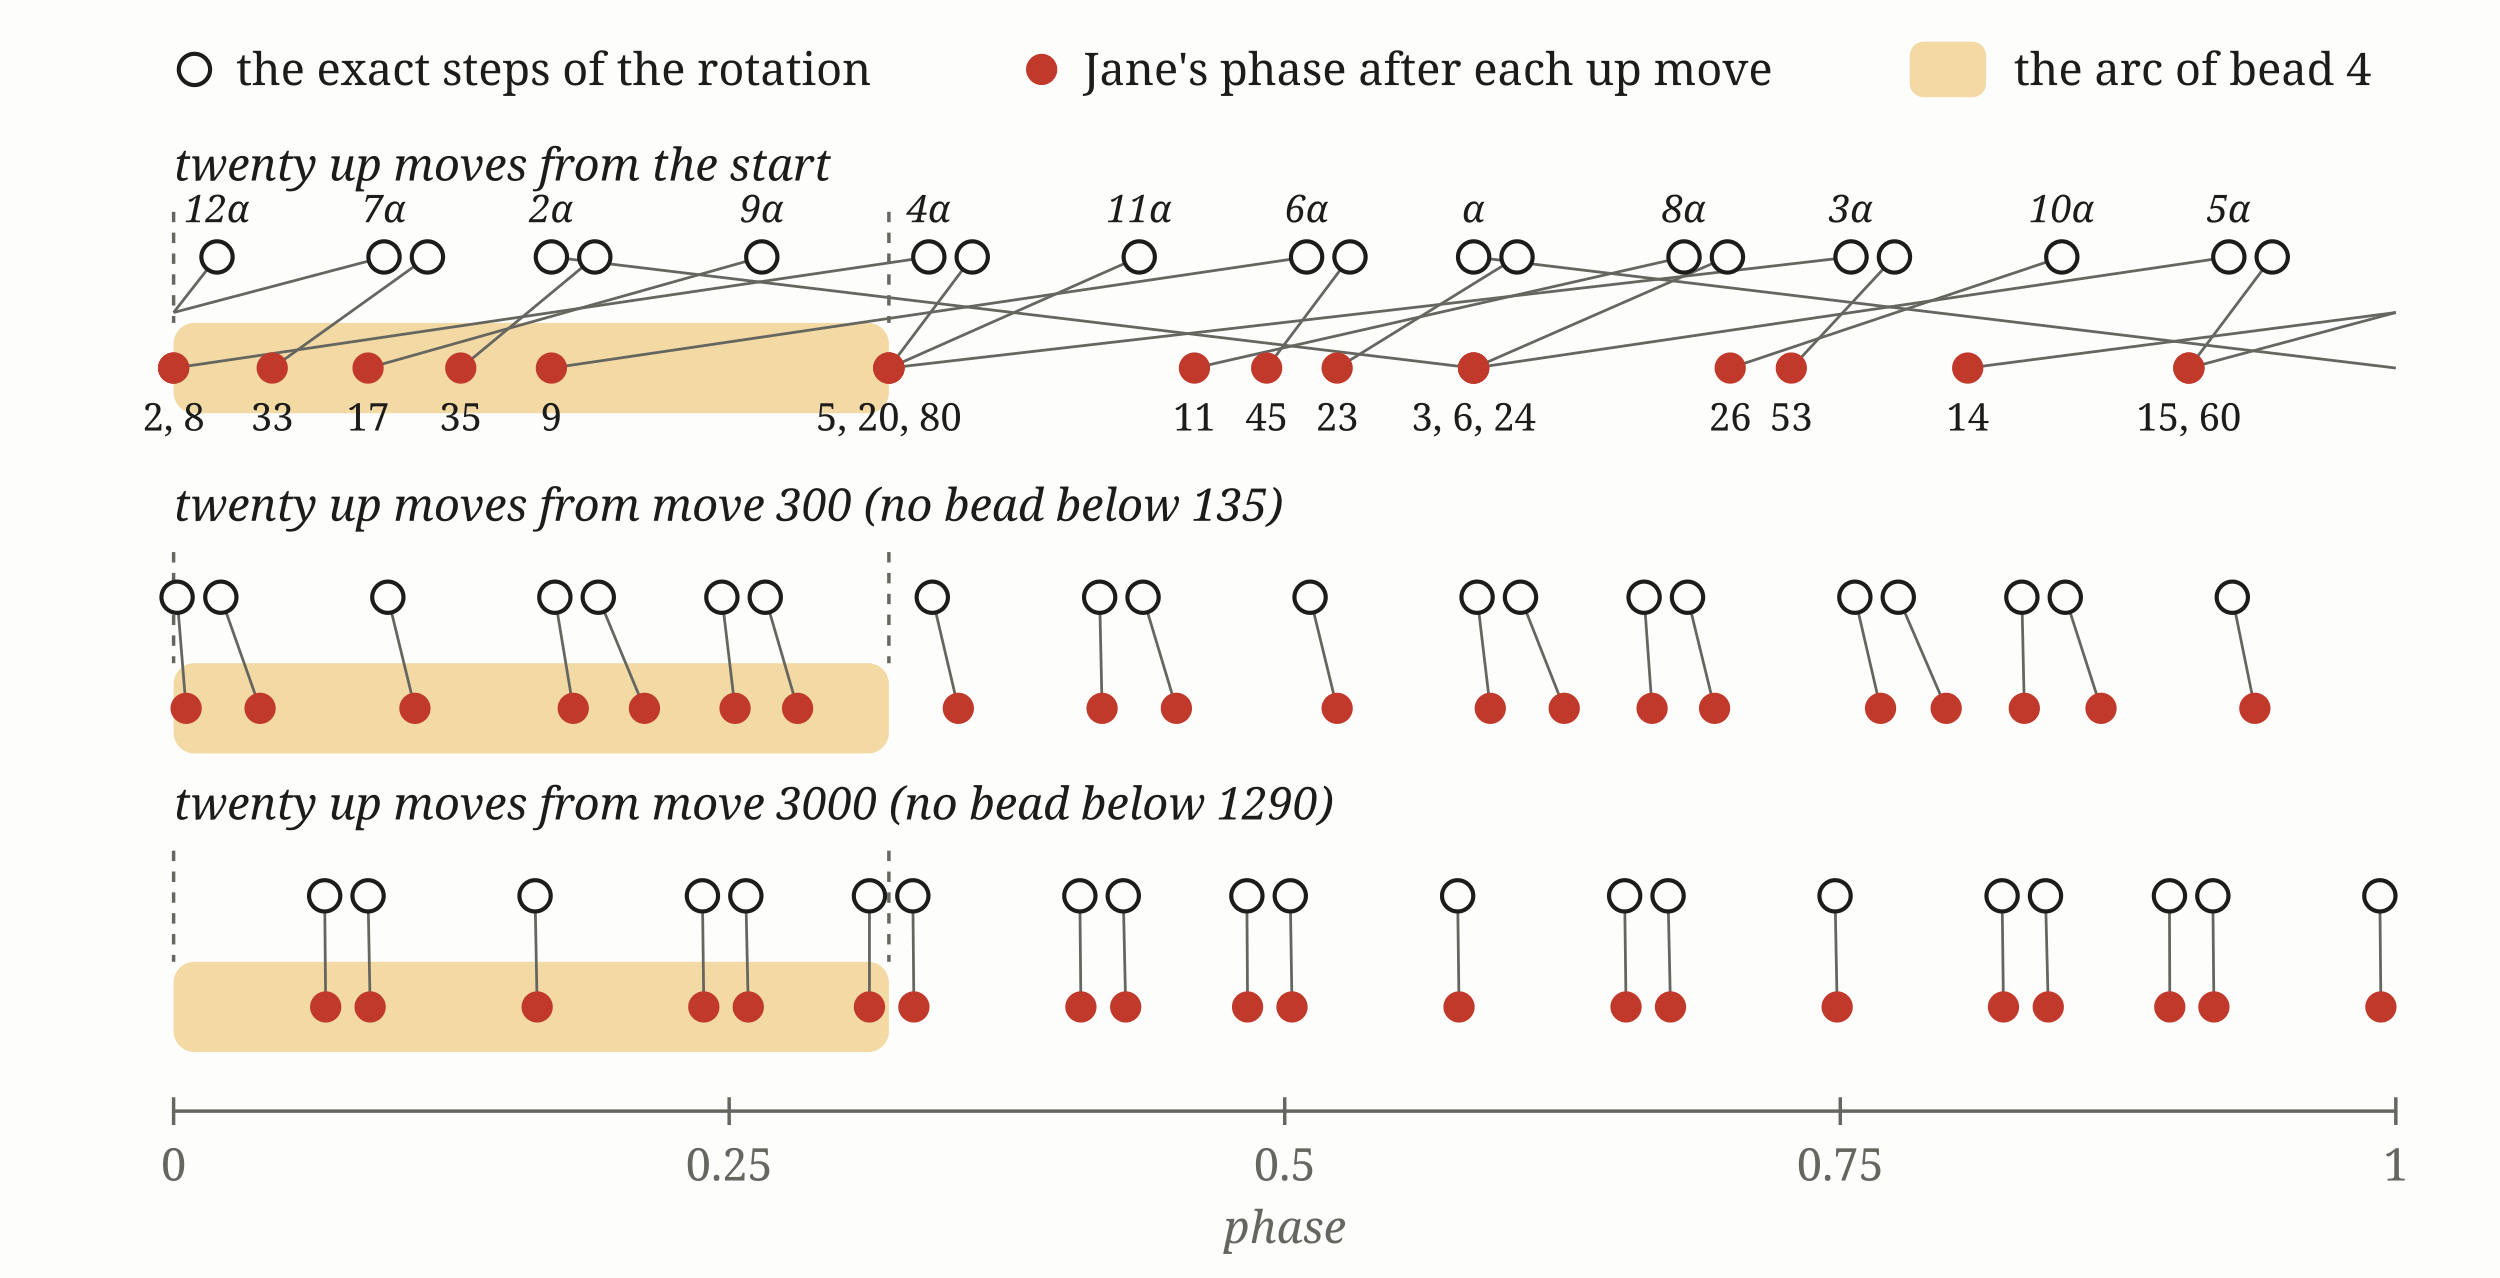
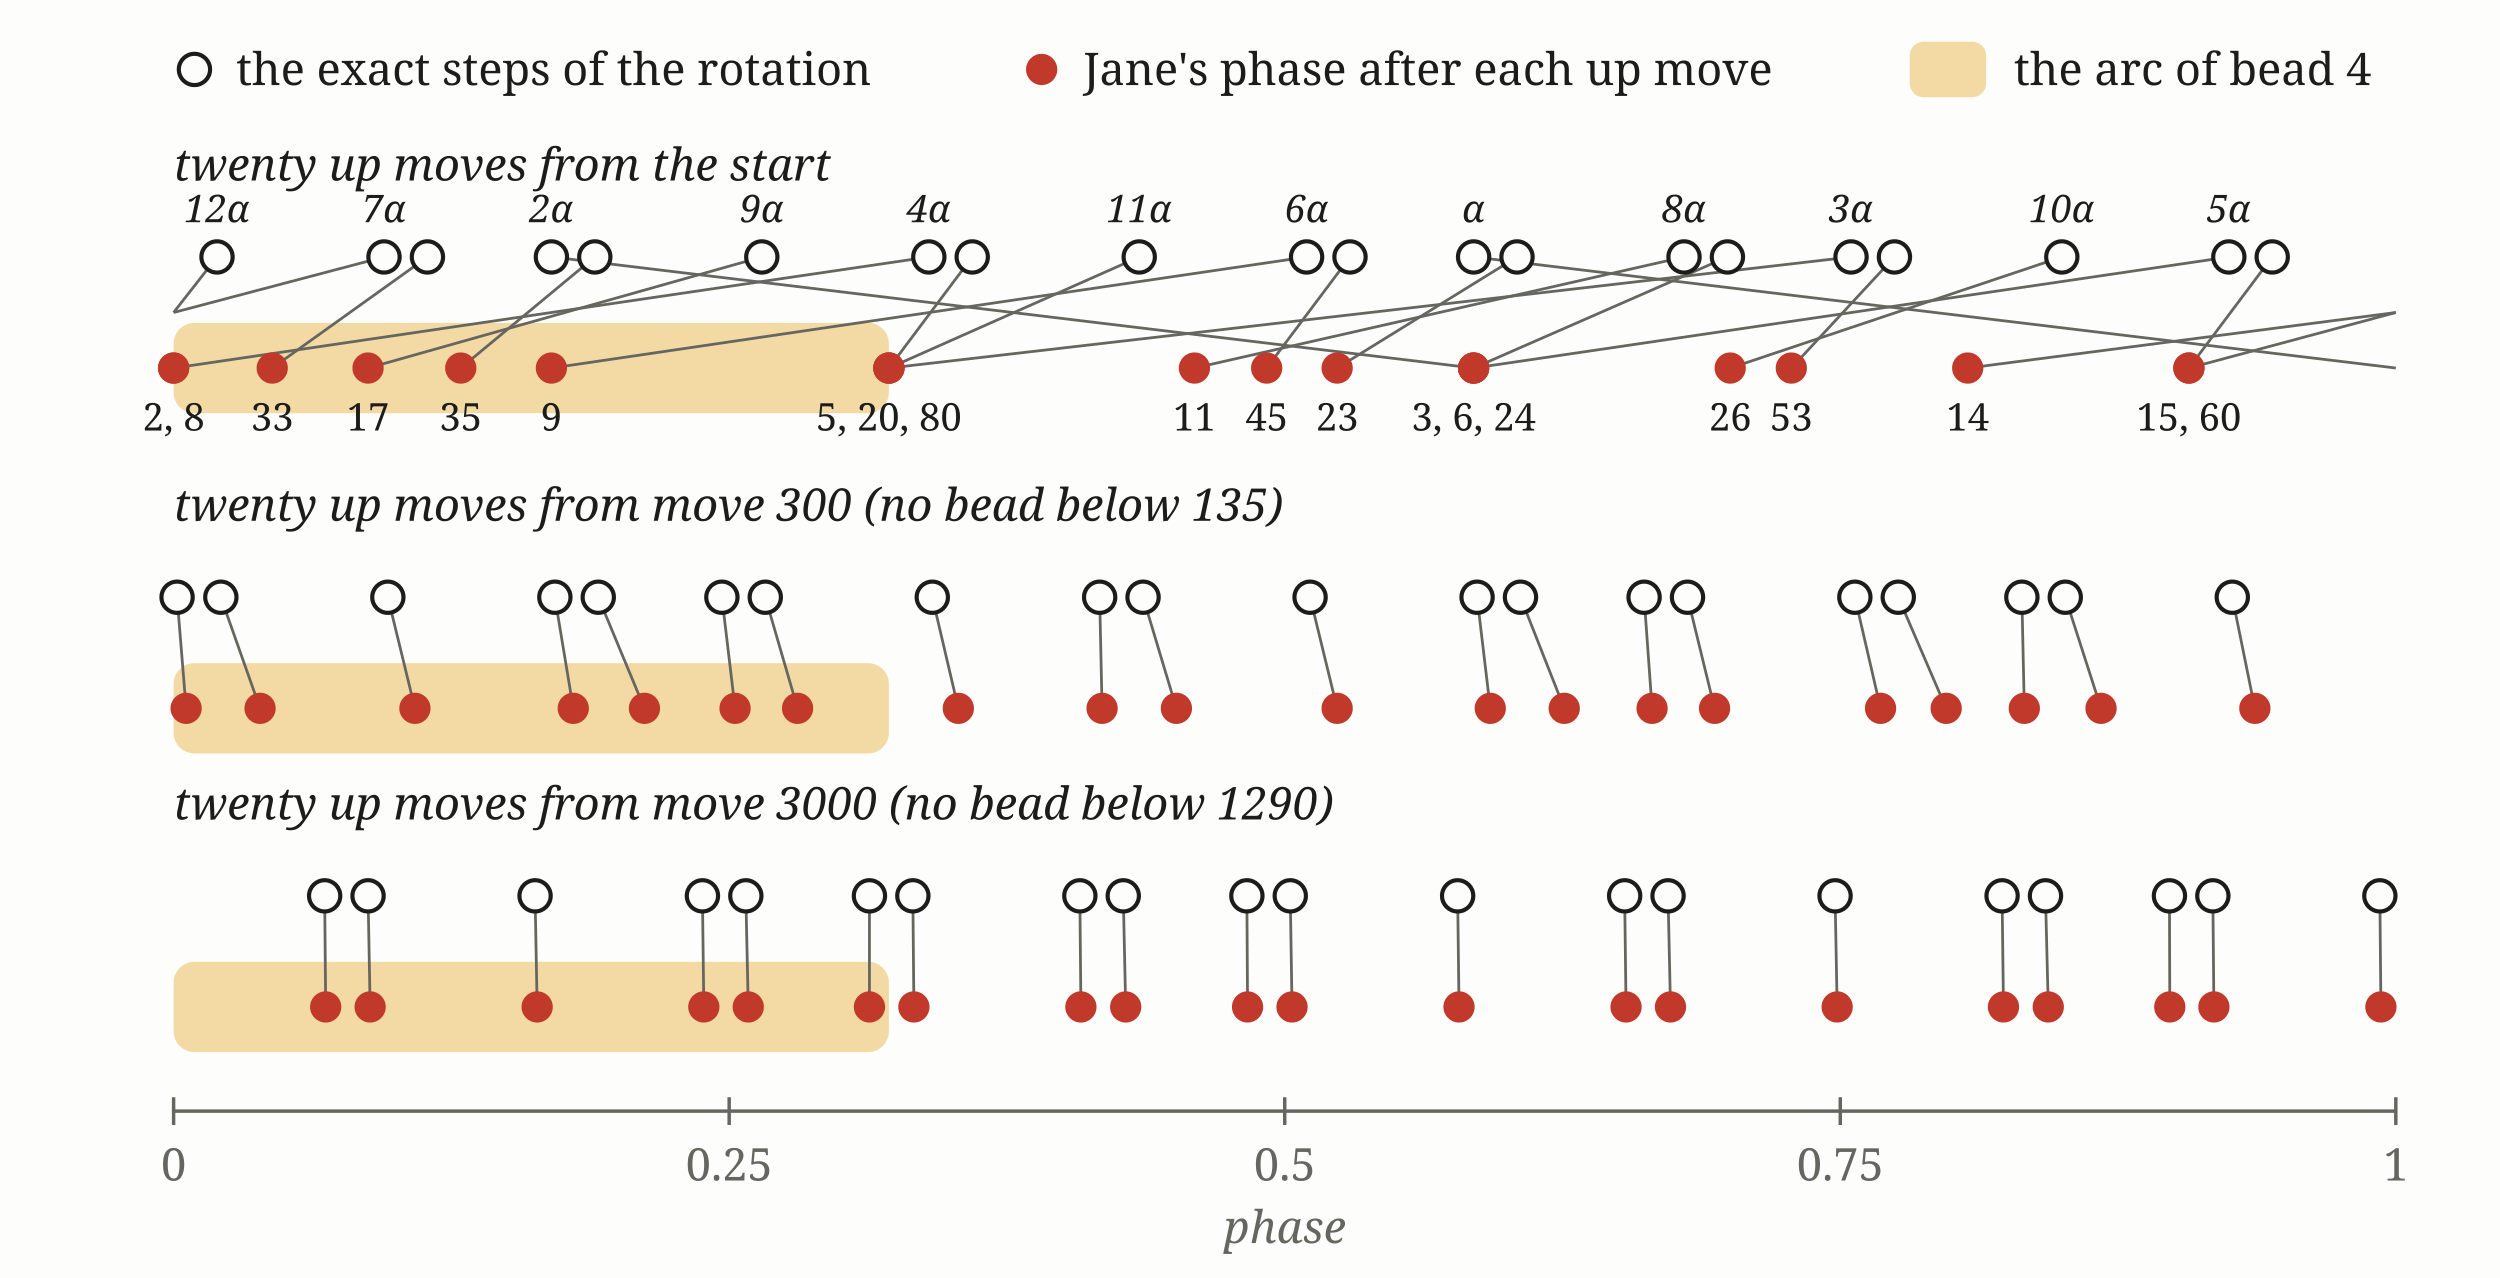
<svg xmlns="http://www.w3.org/2000/svg" width="720" height="368" viewBox="0 0 720 368">
  <rect width="720" height="368" fill="#fdfdfb" />
  <circle cx="56" cy="20" r="4.5" fill="none" stroke="#1c1c1a" stroke-width="1.2" />
  <text x="68" y="24.5" font-size="13" font-family="Charter, Georgia, serif" fill="#1c1c1a">the exact steps of the rotation</text>
  <circle cx="300" cy="20" r="4.5" fill="#c0392b" />
  <text x="312" y="24.5" font-size="13" font-family="Charter, Georgia, serif" fill="#1c1c1a">Jane's phase after each up move</text>
  <rect x="550" y="12" width="22" height="16" rx="4" fill="#f3d9a4" />
  <text x="580" y="24.5" font-size="13" font-family="Charter, Georgia, serif" fill="#1c1c1a">the arc of bead 4</text>
  <rect x="50.0" y="93" width="206.0" height="26" rx="6" fill="#f3d9a4" />
-   <line x1="50.0" y1="61" x2="50.0" y2="93" stroke="#666660" stroke-width="1" stroke-dasharray="3 3" />
-   <line x1="256.0" y1="61" x2="256.0" y2="93" stroke="#666660" stroke-width="1" stroke-dasharray="3 3" />
  <text x="50" y="52" font-size="13" font-family="Charter, Georgia, serif" font-style="italic" fill="#1c1c1a">twenty up moves from the start</text>
  <line x1="424.4" y1="74.0" x2="690.0" y2="106.0" stroke="#666660" stroke-width="0.8" />
  <line x1="158.8" y1="74.0" x2="424.4" y2="106.0" stroke="#666660" stroke-width="0.8" />
  <line x1="533.1" y1="74.0" x2="256.0" y2="106.0" stroke="#666660" stroke-width="0.8" />
  <line x1="267.5" y1="74.0" x2="50.0" y2="106.0" stroke="#666660" stroke-width="0.8" />
  <line x1="641.9" y1="74.0" x2="424.4" y2="106.0" stroke="#666660" stroke-width="0.8" />
  <line x1="376.3" y1="74.0" x2="158.8" y2="106.0" stroke="#666660" stroke-width="0.8" />
  <line x1="110.6" y1="74.0" x2="50.0" y2="90.0" stroke="#666660" stroke-width="0.8" />
  <line x1="690.0" y1="90.0" x2="566.7" y2="106.0" stroke="#666660" stroke-width="0.8" />
  <line x1="485.0" y1="74.0" x2="344.0" y2="106.0" stroke="#666660" stroke-width="0.8" />
  <line x1="219.4" y1="74.0" x2="106.0" y2="106.0" stroke="#666660" stroke-width="0.8" />
  <line x1="593.8" y1="74.0" x2="498.3" y2="106.0" stroke="#666660" stroke-width="0.8" />
  <line x1="328.1" y1="74.0" x2="256.0" y2="106.0" stroke="#666660" stroke-width="0.8" />
  <line x1="62.5" y1="74.0" x2="50.0" y2="90.0" stroke="#666660" stroke-width="0.8" />
  <line x1="690.0" y1="90.0" x2="630.4" y2="106.0" stroke="#666660" stroke-width="0.8" />
  <line x1="436.9" y1="74.0" x2="385.1" y2="106.0" stroke="#666660" stroke-width="0.8" />
  <line x1="171.3" y1="74.0" x2="132.7" y2="106.0" stroke="#666660" stroke-width="0.8" />
  <line x1="545.6" y1="74.0" x2="515.9" y2="106.0" stroke="#666660" stroke-width="0.8" />
  <line x1="280.0" y1="74.0" x2="256.0" y2="106.0" stroke="#666660" stroke-width="0.8" />
  <line x1="654.4" y1="74.0" x2="630.4" y2="106.0" stroke="#666660" stroke-width="0.8" />
  <line x1="388.8" y1="74.0" x2="364.8" y2="106.0" stroke="#666660" stroke-width="0.8" />
  <line x1="123.1" y1="74.0" x2="78.4" y2="106.0" stroke="#666660" stroke-width="0.8" />
  <line x1="497.5" y1="74.0" x2="424.4" y2="106.0" stroke="#666660" stroke-width="0.8" />
  <circle cx="424.4" cy="74" r="4.5" fill="#fdfdfb" stroke="#1c1c1a" stroke-width="1.2" />
  <circle cx="158.8" cy="74" r="4.5" fill="#fdfdfb" stroke="#1c1c1a" stroke-width="1.2" />
  <circle cx="533.1" cy="74" r="4.5" fill="#fdfdfb" stroke="#1c1c1a" stroke-width="1.2" />
  <circle cx="267.5" cy="74" r="4.5" fill="#fdfdfb" stroke="#1c1c1a" stroke-width="1.2" />
  <circle cx="641.9" cy="74" r="4.5" fill="#fdfdfb" stroke="#1c1c1a" stroke-width="1.2" />
  <circle cx="376.3" cy="74" r="4.5" fill="#fdfdfb" stroke="#1c1c1a" stroke-width="1.2" />
  <circle cx="110.6" cy="74" r="4.5" fill="#fdfdfb" stroke="#1c1c1a" stroke-width="1.2" />
  <circle cx="485.0" cy="74" r="4.5" fill="#fdfdfb" stroke="#1c1c1a" stroke-width="1.2" />
  <circle cx="219.4" cy="74" r="4.5" fill="#fdfdfb" stroke="#1c1c1a" stroke-width="1.2" />
  <circle cx="593.8" cy="74" r="4.5" fill="#fdfdfb" stroke="#1c1c1a" stroke-width="1.2" />
  <circle cx="328.1" cy="74" r="4.5" fill="#fdfdfb" stroke="#1c1c1a" stroke-width="1.2" />
  <circle cx="62.5" cy="74" r="4.5" fill="#fdfdfb" stroke="#1c1c1a" stroke-width="1.2" />
  <circle cx="436.9" cy="74" r="4.5" fill="#fdfdfb" stroke="#1c1c1a" stroke-width="1.2" />
  <circle cx="171.3" cy="74" r="4.5" fill="#fdfdfb" stroke="#1c1c1a" stroke-width="1.2" />
  <circle cx="545.6" cy="74" r="4.5" fill="#fdfdfb" stroke="#1c1c1a" stroke-width="1.2" />
  <circle cx="280.0" cy="74" r="4.5" fill="#fdfdfb" stroke="#1c1c1a" stroke-width="1.2" />
  <circle cx="654.4" cy="74" r="4.5" fill="#fdfdfb" stroke="#1c1c1a" stroke-width="1.2" />
  <circle cx="388.8" cy="74" r="4.5" fill="#fdfdfb" stroke="#1c1c1a" stroke-width="1.2" />
  <circle cx="123.1" cy="74" r="4.5" fill="#fdfdfb" stroke="#1c1c1a" stroke-width="1.2" />
  <circle cx="497.5" cy="74" r="4.5" fill="#fdfdfb" stroke="#1c1c1a" stroke-width="1.2" />
  <circle cx="50.0" cy="106" r="4.5" fill="#c0392b" />
  <circle cx="424.4" cy="106" r="4.5" fill="#c0392b" />
  <circle cx="256.0" cy="106" r="4.5" fill="#c0392b" />
  <circle cx="50.0" cy="106" r="4.5" fill="#c0392b" />
  <circle cx="424.4" cy="106" r="4.5" fill="#c0392b" />
  <circle cx="158.8" cy="106" r="4.5" fill="#c0392b" />
  <circle cx="566.7" cy="106" r="4.5" fill="#c0392b" />
  <circle cx="344.0" cy="106" r="4.5" fill="#c0392b" />
  <circle cx="106.0" cy="106" r="4.5" fill="#c0392b" />
  <circle cx="498.3" cy="106" r="4.5" fill="#c0392b" />
  <circle cx="256.0" cy="106" r="4.5" fill="#c0392b" />
  <circle cx="630.4" cy="106" r="4.5" fill="#c0392b" />
  <circle cx="385.1" cy="106" r="4.5" fill="#c0392b" />
  <circle cx="132.7" cy="106" r="4.5" fill="#c0392b" />
  <circle cx="515.9" cy="106" r="4.5" fill="#c0392b" />
  <circle cx="256.0" cy="106" r="4.5" fill="#c0392b" />
  <circle cx="630.4" cy="106" r="4.5" fill="#c0392b" />
  <circle cx="364.8" cy="106" r="4.5" fill="#c0392b" />
  <circle cx="78.4" cy="106" r="4.5" fill="#c0392b" />
  <circle cx="424.4" cy="106" r="4.5" fill="#c0392b" />
  <text x="424.4" y="64" text-anchor="middle" font-size="11" font-family="Charter, Georgia, serif" font-style="italic" fill="#1c1c1a">α</text>
  <text x="158.8" y="64" text-anchor="middle" font-size="11" font-family="Charter, Georgia, serif" font-style="italic" fill="#1c1c1a">2α</text>
  <text x="533.1" y="64" text-anchor="middle" font-size="11" font-family="Charter, Georgia, serif" font-style="italic" fill="#1c1c1a">3α</text>
  <text x="267.5" y="64" text-anchor="middle" font-size="11" font-family="Charter, Georgia, serif" font-style="italic" fill="#1c1c1a">4α</text>
  <text x="641.9" y="64" text-anchor="middle" font-size="11" font-family="Charter, Georgia, serif" font-style="italic" fill="#1c1c1a">5α</text>
  <text x="376.3" y="64" text-anchor="middle" font-size="11" font-family="Charter, Georgia, serif" font-style="italic" fill="#1c1c1a">6α</text>
  <text x="110.6" y="64" text-anchor="middle" font-size="11" font-family="Charter, Georgia, serif" font-style="italic" fill="#1c1c1a">7α</text>
  <text x="485.0" y="64" text-anchor="middle" font-size="11" font-family="Charter, Georgia, serif" font-style="italic" fill="#1c1c1a">8α</text>
  <text x="219.4" y="64" text-anchor="middle" font-size="11" font-family="Charter, Georgia, serif" font-style="italic" fill="#1c1c1a">9α</text>
  <text x="593.8" y="64" text-anchor="middle" font-size="11" font-family="Charter, Georgia, serif" font-style="italic" fill="#1c1c1a">10α</text>
  <text x="328.1" y="64" text-anchor="middle" font-size="11" font-family="Charter, Georgia, serif" font-style="italic" fill="#1c1c1a">11α</text>
  <text x="62.5" y="64" text-anchor="middle" font-size="11" font-family="Charter, Georgia, serif" font-style="italic" fill="#1c1c1a">12α</text>
  <text x="50.0" y="124" text-anchor="middle" font-size="11" font-family="Charter, Georgia, serif" fill="#1c1c1a">2, 8</text>
  <text x="424.4" y="124" text-anchor="middle" font-size="11" font-family="Charter, Georgia, serif" fill="#1c1c1a">3, 6, 24</text>
  <text x="256.0" y="124" text-anchor="middle" font-size="11" font-family="Charter, Georgia, serif" fill="#1c1c1a">5, 20, 80</text>
  <text x="158.8" y="124" text-anchor="middle" font-size="11" font-family="Charter, Georgia, serif" fill="#1c1c1a">9</text>
  <text x="566.7" y="124" text-anchor="middle" font-size="11" font-family="Charter, Georgia, serif" fill="#1c1c1a">14</text>
  <text x="344.0" y="124" text-anchor="middle" font-size="11" font-family="Charter, Georgia, serif" fill="#1c1c1a">11</text>
  <text x="106.0" y="124" text-anchor="middle" font-size="11" font-family="Charter, Georgia, serif" fill="#1c1c1a">17</text>
  <text x="498.3" y="124" text-anchor="middle" font-size="11" font-family="Charter, Georgia, serif" fill="#1c1c1a">26</text>
  <text x="630.4" y="124" text-anchor="middle" font-size="11" font-family="Charter, Georgia, serif" fill="#1c1c1a">15, 60</text>
  <text x="385.1" y="124" text-anchor="middle" font-size="11" font-family="Charter, Georgia, serif" fill="#1c1c1a">23</text>
  <text x="132.7" y="124" text-anchor="middle" font-size="11" font-family="Charter, Georgia, serif" fill="#1c1c1a">35</text>
  <text x="515.9" y="124" text-anchor="middle" font-size="11" font-family="Charter, Georgia, serif" fill="#1c1c1a">53</text>
  <text x="364.8" y="124" text-anchor="middle" font-size="11" font-family="Charter, Georgia, serif" fill="#1c1c1a">45</text>
  <text x="78.4" y="124" text-anchor="middle" font-size="11" font-family="Charter, Georgia, serif" fill="#1c1c1a">33</text>
  <rect x="50.0" y="191" width="206.0" height="26" rx="6" fill="#f3d9a4" />
-   <line x1="50.0" y1="159" x2="50.0" y2="191" stroke="#666660" stroke-width="1" stroke-dasharray="3 3" />
-   <line x1="256.0" y1="159" x2="256.0" y2="191" stroke="#666660" stroke-width="1" stroke-dasharray="3 3" />
  <text x="50" y="150" font-size="13" font-family="Charter, Georgia, serif" font-style="italic" fill="#1c1c1a">twenty up moves from move 300 (no bead below 135)</text>
  <line x1="473.5" y1="172.0" x2="475.8" y2="204.0" stroke="#666660" stroke-width="0.8" />
  <line x1="207.9" y1="172.0" x2="211.7" y2="204.0" stroke="#666660" stroke-width="0.8" />
  <line x1="582.3" y1="172.0" x2="583.0" y2="204.0" stroke="#666660" stroke-width="0.8" />
  <line x1="316.7" y1="172.0" x2="317.4" y2="204.0" stroke="#666660" stroke-width="0.8" />
  <line x1="51.0" y1="172.0" x2="53.6" y2="204.0" stroke="#666660" stroke-width="0.8" />
  <line x1="425.4" y1="172.0" x2="429.2" y2="204.0" stroke="#666660" stroke-width="0.8" />
  <line x1="159.8" y1="172.0" x2="165.1" y2="204.0" stroke="#666660" stroke-width="0.8" />
  <line x1="534.2" y1="172.0" x2="541.6" y2="204.0" stroke="#666660" stroke-width="0.8" />
  <line x1="268.5" y1="172.0" x2="276.0" y2="204.0" stroke="#666660" stroke-width="0.8" />
  <line x1="642.9" y1="172.0" x2="649.4" y2="204.0" stroke="#666660" stroke-width="0.8" />
  <line x1="377.3" y1="172.0" x2="385.1" y2="204.0" stroke="#666660" stroke-width="0.8" />
  <line x1="111.7" y1="172.0" x2="119.5" y2="204.0" stroke="#666660" stroke-width="0.8" />
  <line x1="486.0" y1="172.0" x2="493.8" y2="204.0" stroke="#666660" stroke-width="0.8" />
  <line x1="220.4" y1="172.0" x2="229.7" y2="204.0" stroke="#666660" stroke-width="0.8" />
  <line x1="594.8" y1="172.0" x2="605.1" y2="204.0" stroke="#666660" stroke-width="0.8" />
  <line x1="329.2" y1="172.0" x2="338.8" y2="204.0" stroke="#666660" stroke-width="0.8" />
  <line x1="63.6" y1="172.0" x2="74.9" y2="204.0" stroke="#666660" stroke-width="0.8" />
  <line x1="437.9" y1="172.0" x2="450.5" y2="204.0" stroke="#666660" stroke-width="0.8" />
  <line x1="172.3" y1="172.0" x2="185.6" y2="204.0" stroke="#666660" stroke-width="0.8" />
  <line x1="546.7" y1="172.0" x2="560.5" y2="204.0" stroke="#666660" stroke-width="0.8" />
  <circle cx="473.5" cy="172" r="4.5" fill="#fdfdfb" stroke="#1c1c1a" stroke-width="1.2" />
  <circle cx="207.9" cy="172" r="4.5" fill="#fdfdfb" stroke="#1c1c1a" stroke-width="1.2" />
  <circle cx="582.3" cy="172" r="4.5" fill="#fdfdfb" stroke="#1c1c1a" stroke-width="1.2" />
  <circle cx="316.7" cy="172" r="4.5" fill="#fdfdfb" stroke="#1c1c1a" stroke-width="1.2" />
  <circle cx="51.0" cy="172" r="4.5" fill="#fdfdfb" stroke="#1c1c1a" stroke-width="1.2" />
  <circle cx="425.4" cy="172" r="4.5" fill="#fdfdfb" stroke="#1c1c1a" stroke-width="1.2" />
  <circle cx="159.8" cy="172" r="4.5" fill="#fdfdfb" stroke="#1c1c1a" stroke-width="1.2" />
  <circle cx="534.2" cy="172" r="4.5" fill="#fdfdfb" stroke="#1c1c1a" stroke-width="1.2" />
  <circle cx="268.5" cy="172" r="4.5" fill="#fdfdfb" stroke="#1c1c1a" stroke-width="1.2" />
  <circle cx="642.9" cy="172" r="4.5" fill="#fdfdfb" stroke="#1c1c1a" stroke-width="1.2" />
  <circle cx="377.3" cy="172" r="4.5" fill="#fdfdfb" stroke="#1c1c1a" stroke-width="1.2" />
  <circle cx="111.7" cy="172" r="4.5" fill="#fdfdfb" stroke="#1c1c1a" stroke-width="1.2" />
  <circle cx="486.0" cy="172" r="4.5" fill="#fdfdfb" stroke="#1c1c1a" stroke-width="1.2" />
  <circle cx="220.4" cy="172" r="4.5" fill="#fdfdfb" stroke="#1c1c1a" stroke-width="1.2" />
  <circle cx="594.8" cy="172" r="4.5" fill="#fdfdfb" stroke="#1c1c1a" stroke-width="1.2" />
  <circle cx="329.2" cy="172" r="4.5" fill="#fdfdfb" stroke="#1c1c1a" stroke-width="1.2" />
  <circle cx="63.6" cy="172" r="4.5" fill="#fdfdfb" stroke="#1c1c1a" stroke-width="1.2" />
  <circle cx="437.9" cy="172" r="4.5" fill="#fdfdfb" stroke="#1c1c1a" stroke-width="1.2" />
  <circle cx="172.3" cy="172" r="4.5" fill="#fdfdfb" stroke="#1c1c1a" stroke-width="1.2" />
  <circle cx="546.7" cy="172" r="4.5" fill="#fdfdfb" stroke="#1c1c1a" stroke-width="1.2" />
  <circle cx="475.8" cy="204" r="4.5" fill="#c0392b" />
  <circle cx="211.7" cy="204" r="4.5" fill="#c0392b" />
  <circle cx="583.0" cy="204" r="4.5" fill="#c0392b" />
  <circle cx="317.4" cy="204" r="4.5" fill="#c0392b" />
  <circle cx="53.6" cy="204" r="4.5" fill="#c0392b" />
  <circle cx="429.2" cy="204" r="4.5" fill="#c0392b" />
  <circle cx="165.1" cy="204" r="4.5" fill="#c0392b" />
  <circle cx="541.6" cy="204" r="4.5" fill="#c0392b" />
  <circle cx="276.0" cy="204" r="4.5" fill="#c0392b" />
  <circle cx="649.4" cy="204" r="4.5" fill="#c0392b" />
  <circle cx="385.1" cy="204" r="4.5" fill="#c0392b" />
  <circle cx="119.5" cy="204" r="4.5" fill="#c0392b" />
  <circle cx="493.8" cy="204" r="4.5" fill="#c0392b" />
  <circle cx="229.7" cy="204" r="4.5" fill="#c0392b" />
  <circle cx="605.1" cy="204" r="4.5" fill="#c0392b" />
  <circle cx="338.8" cy="204" r="4.5" fill="#c0392b" />
  <circle cx="74.9" cy="204" r="4.5" fill="#c0392b" />
  <circle cx="450.5" cy="204" r="4.5" fill="#c0392b" />
  <circle cx="185.6" cy="204" r="4.5" fill="#c0392b" />
  <circle cx="560.5" cy="204" r="4.5" fill="#c0392b" />
  <rect x="50.0" y="277" width="206.0" height="26" rx="6" fill="#f3d9a4" />
-   <line x1="50.0" y1="245" x2="50.0" y2="277" stroke="#666660" stroke-width="1" stroke-dasharray="3 3" />
-   <line x1="256.0" y1="245" x2="256.0" y2="277" stroke="#666660" stroke-width="1" stroke-dasharray="3 3" />
  <text x="50" y="236" font-size="13" font-family="Charter, Georgia, serif" font-style="italic" fill="#1c1c1a">twenty up moves from move 3000 (no bead below 1290)</text>
  <line x1="250.4" y1="258.0" x2="250.4" y2="290.0" stroke="#666660" stroke-width="0.8" />
  <line x1="624.8" y1="258.0" x2="624.9" y2="290.0" stroke="#666660" stroke-width="0.8" />
  <line x1="359.1" y1="258.0" x2="359.3" y2="290.0" stroke="#666660" stroke-width="0.8" />
  <line x1="93.5" y1="258.0" x2="93.8" y2="290.0" stroke="#666660" stroke-width="0.8" />
  <line x1="467.9" y1="258.0" x2="468.3" y2="290.0" stroke="#666660" stroke-width="0.8" />
  <line x1="202.3" y1="258.0" x2="202.7" y2="290.0" stroke="#666660" stroke-width="0.8" />
  <line x1="576.6" y1="258.0" x2="577.0" y2="290.0" stroke="#666660" stroke-width="0.8" />
  <line x1="311.0" y1="258.0" x2="311.3" y2="290.0" stroke="#666660" stroke-width="0.8" />
  <line x1="685.4" y1="258.0" x2="685.7" y2="290.0" stroke="#666660" stroke-width="0.8" />
  <line x1="419.8" y1="258.0" x2="420.2" y2="290.0" stroke="#666660" stroke-width="0.8" />
  <line x1="154.1" y1="258.0" x2="154.7" y2="290.0" stroke="#666660" stroke-width="0.8" />
  <line x1="528.5" y1="258.0" x2="529.1" y2="290.0" stroke="#666660" stroke-width="0.8" />
  <line x1="262.9" y1="258.0" x2="263.2" y2="290.0" stroke="#666660" stroke-width="0.8" />
  <line x1="637.3" y1="258.0" x2="637.6" y2="290.0" stroke="#666660" stroke-width="0.8" />
  <line x1="371.6" y1="258.0" x2="372.1" y2="290.0" stroke="#666660" stroke-width="0.8" />
  <line x1="106.0" y1="258.0" x2="106.6" y2="290.0" stroke="#666660" stroke-width="0.8" />
  <line x1="480.4" y1="258.0" x2="481.1" y2="290.0" stroke="#666660" stroke-width="0.8" />
  <line x1="214.8" y1="258.0" x2="215.5" y2="290.0" stroke="#666660" stroke-width="0.8" />
  <line x1="589.1" y1="258.0" x2="589.9" y2="290.0" stroke="#666660" stroke-width="0.8" />
  <line x1="323.5" y1="258.0" x2="324.2" y2="290.0" stroke="#666660" stroke-width="0.8" />
  <circle cx="250.4" cy="258" r="4.5" fill="#fdfdfb" stroke="#1c1c1a" stroke-width="1.2" />
  <circle cx="624.8" cy="258" r="4.5" fill="#fdfdfb" stroke="#1c1c1a" stroke-width="1.2" />
  <circle cx="359.1" cy="258" r="4.5" fill="#fdfdfb" stroke="#1c1c1a" stroke-width="1.2" />
  <circle cx="93.5" cy="258" r="4.5" fill="#fdfdfb" stroke="#1c1c1a" stroke-width="1.2" />
  <circle cx="467.9" cy="258" r="4.5" fill="#fdfdfb" stroke="#1c1c1a" stroke-width="1.2" />
  <circle cx="202.3" cy="258" r="4.5" fill="#fdfdfb" stroke="#1c1c1a" stroke-width="1.2" />
  <circle cx="576.6" cy="258" r="4.5" fill="#fdfdfb" stroke="#1c1c1a" stroke-width="1.2" />
  <circle cx="311.0" cy="258" r="4.5" fill="#fdfdfb" stroke="#1c1c1a" stroke-width="1.2" />
  <circle cx="685.4" cy="258" r="4.5" fill="#fdfdfb" stroke="#1c1c1a" stroke-width="1.2" />
  <circle cx="419.8" cy="258" r="4.5" fill="#fdfdfb" stroke="#1c1c1a" stroke-width="1.2" />
  <circle cx="154.1" cy="258" r="4.5" fill="#fdfdfb" stroke="#1c1c1a" stroke-width="1.2" />
  <circle cx="528.5" cy="258" r="4.5" fill="#fdfdfb" stroke="#1c1c1a" stroke-width="1.2" />
  <circle cx="262.9" cy="258" r="4.5" fill="#fdfdfb" stroke="#1c1c1a" stroke-width="1.2" />
  <circle cx="637.3" cy="258" r="4.5" fill="#fdfdfb" stroke="#1c1c1a" stroke-width="1.2" />
  <circle cx="371.6" cy="258" r="4.5" fill="#fdfdfb" stroke="#1c1c1a" stroke-width="1.2" />
  <circle cx="106.0" cy="258" r="4.5" fill="#fdfdfb" stroke="#1c1c1a" stroke-width="1.2" />
  <circle cx="480.4" cy="258" r="4.5" fill="#fdfdfb" stroke="#1c1c1a" stroke-width="1.2" />
  <circle cx="214.8" cy="258" r="4.5" fill="#fdfdfb" stroke="#1c1c1a" stroke-width="1.2" />
  <circle cx="589.1" cy="258" r="4.5" fill="#fdfdfb" stroke="#1c1c1a" stroke-width="1.2" />
  <circle cx="323.5" cy="258" r="4.5" fill="#fdfdfb" stroke="#1c1c1a" stroke-width="1.2" />
  <circle cx="250.4" cy="290" r="4.5" fill="#c0392b" />
  <circle cx="624.9" cy="290" r="4.5" fill="#c0392b" />
  <circle cx="359.3" cy="290" r="4.5" fill="#c0392b" />
  <circle cx="93.8" cy="290" r="4.5" fill="#c0392b" />
  <circle cx="468.3" cy="290" r="4.5" fill="#c0392b" />
  <circle cx="202.7" cy="290" r="4.5" fill="#c0392b" />
  <circle cx="577.0" cy="290" r="4.5" fill="#c0392b" />
  <circle cx="311.3" cy="290" r="4.5" fill="#c0392b" />
  <circle cx="685.7" cy="290" r="4.5" fill="#c0392b" />
  <circle cx="420.2" cy="290" r="4.5" fill="#c0392b" />
  <circle cx="154.7" cy="290" r="4.5" fill="#c0392b" />
  <circle cx="529.1" cy="290" r="4.5" fill="#c0392b" />
  <circle cx="263.2" cy="290" r="4.5" fill="#c0392b" />
  <circle cx="637.6" cy="290" r="4.5" fill="#c0392b" />
  <circle cx="372.1" cy="290" r="4.5" fill="#c0392b" />
  <circle cx="106.6" cy="290" r="4.5" fill="#c0392b" />
  <circle cx="481.1" cy="290" r="4.5" fill="#c0392b" />
  <circle cx="215.5" cy="290" r="4.5" fill="#c0392b" />
  <circle cx="589.9" cy="290" r="4.5" fill="#c0392b" />
  <circle cx="324.2" cy="290" r="4.5" fill="#c0392b" />
  <line x1="50" y1="320" x2="690" y2="320" stroke="#666660" stroke-width="1" />
  <line x1="50.0" y1="316" x2="50.0" y2="324" stroke="#666660" stroke-width="1" />
  <text x="50.0" y="340" text-anchor="middle" font-size="13" font-family="Charter, Georgia, serif" fill="#666660">0</text>
  <line x1="210.0" y1="316" x2="210.0" y2="324" stroke="#666660" stroke-width="1" />
  <text x="210.0" y="340" text-anchor="middle" font-size="13" font-family="Charter, Georgia, serif" fill="#666660">0.25</text>
  <line x1="370.0" y1="316" x2="370.0" y2="324" stroke="#666660" stroke-width="1" />
  <text x="370.0" y="340" text-anchor="middle" font-size="13" font-family="Charter, Georgia, serif" fill="#666660">0.5</text>
  <line x1="530.0" y1="316" x2="530.0" y2="324" stroke="#666660" stroke-width="1" />
  <text x="530.0" y="340" text-anchor="middle" font-size="13" font-family="Charter, Georgia, serif" fill="#666660">0.75</text>
  <line x1="690.0" y1="316" x2="690.0" y2="324" stroke="#666660" stroke-width="1" />
  <text x="690.0" y="340" text-anchor="middle" font-size="13" font-family="Charter, Georgia, serif" fill="#666660">1</text>
  <text x="370.0" y="358" text-anchor="middle" font-size="13" font-family="Charter, Georgia, serif" font-style="italic" fill="#666660">phase</text>
</svg>
